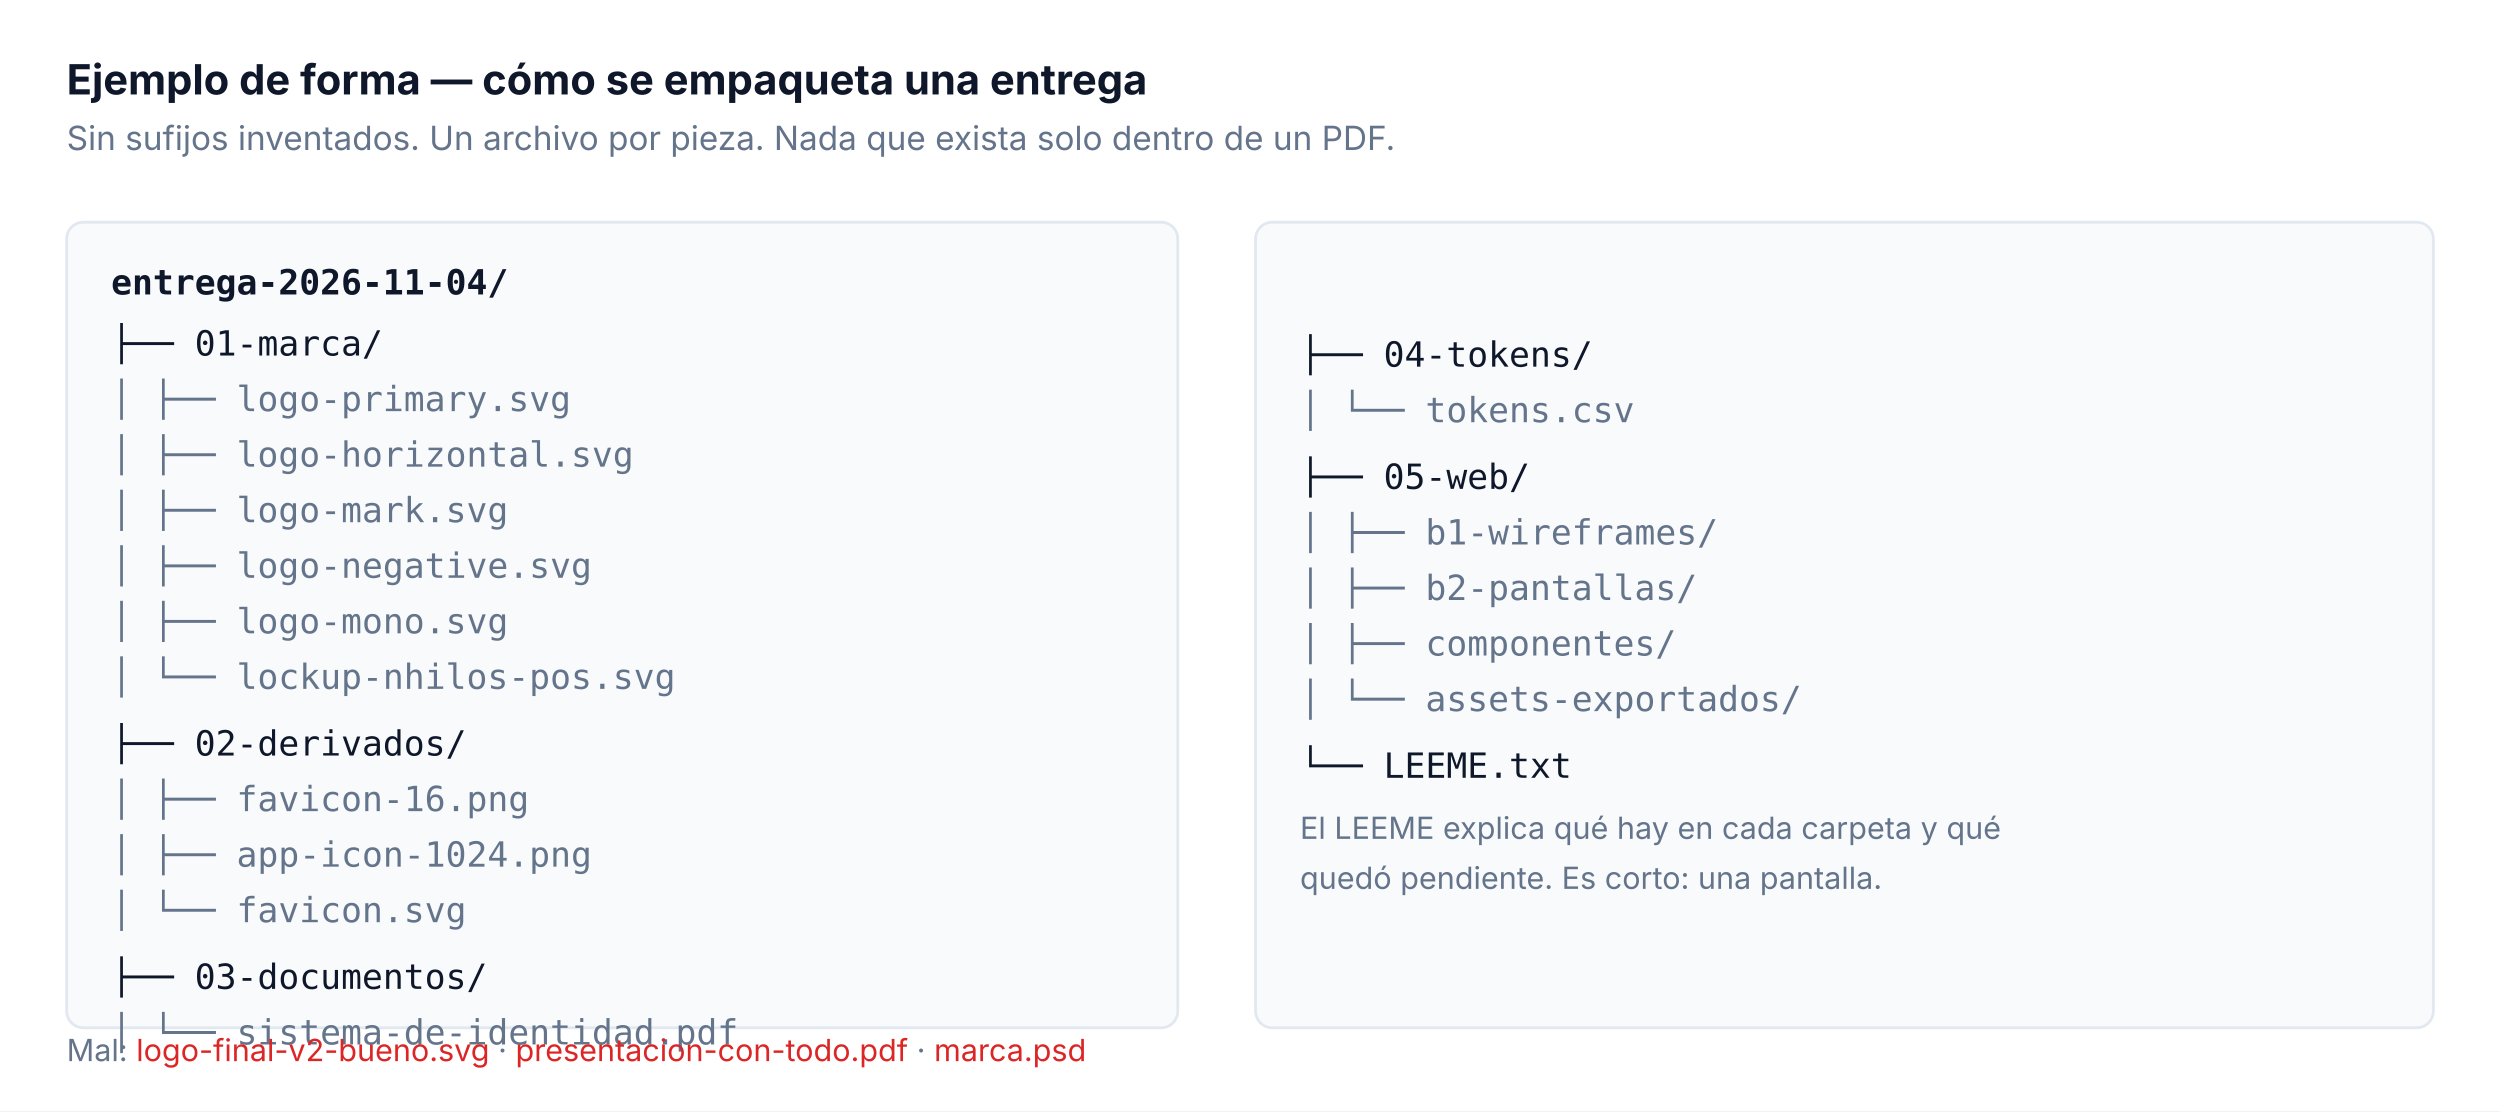
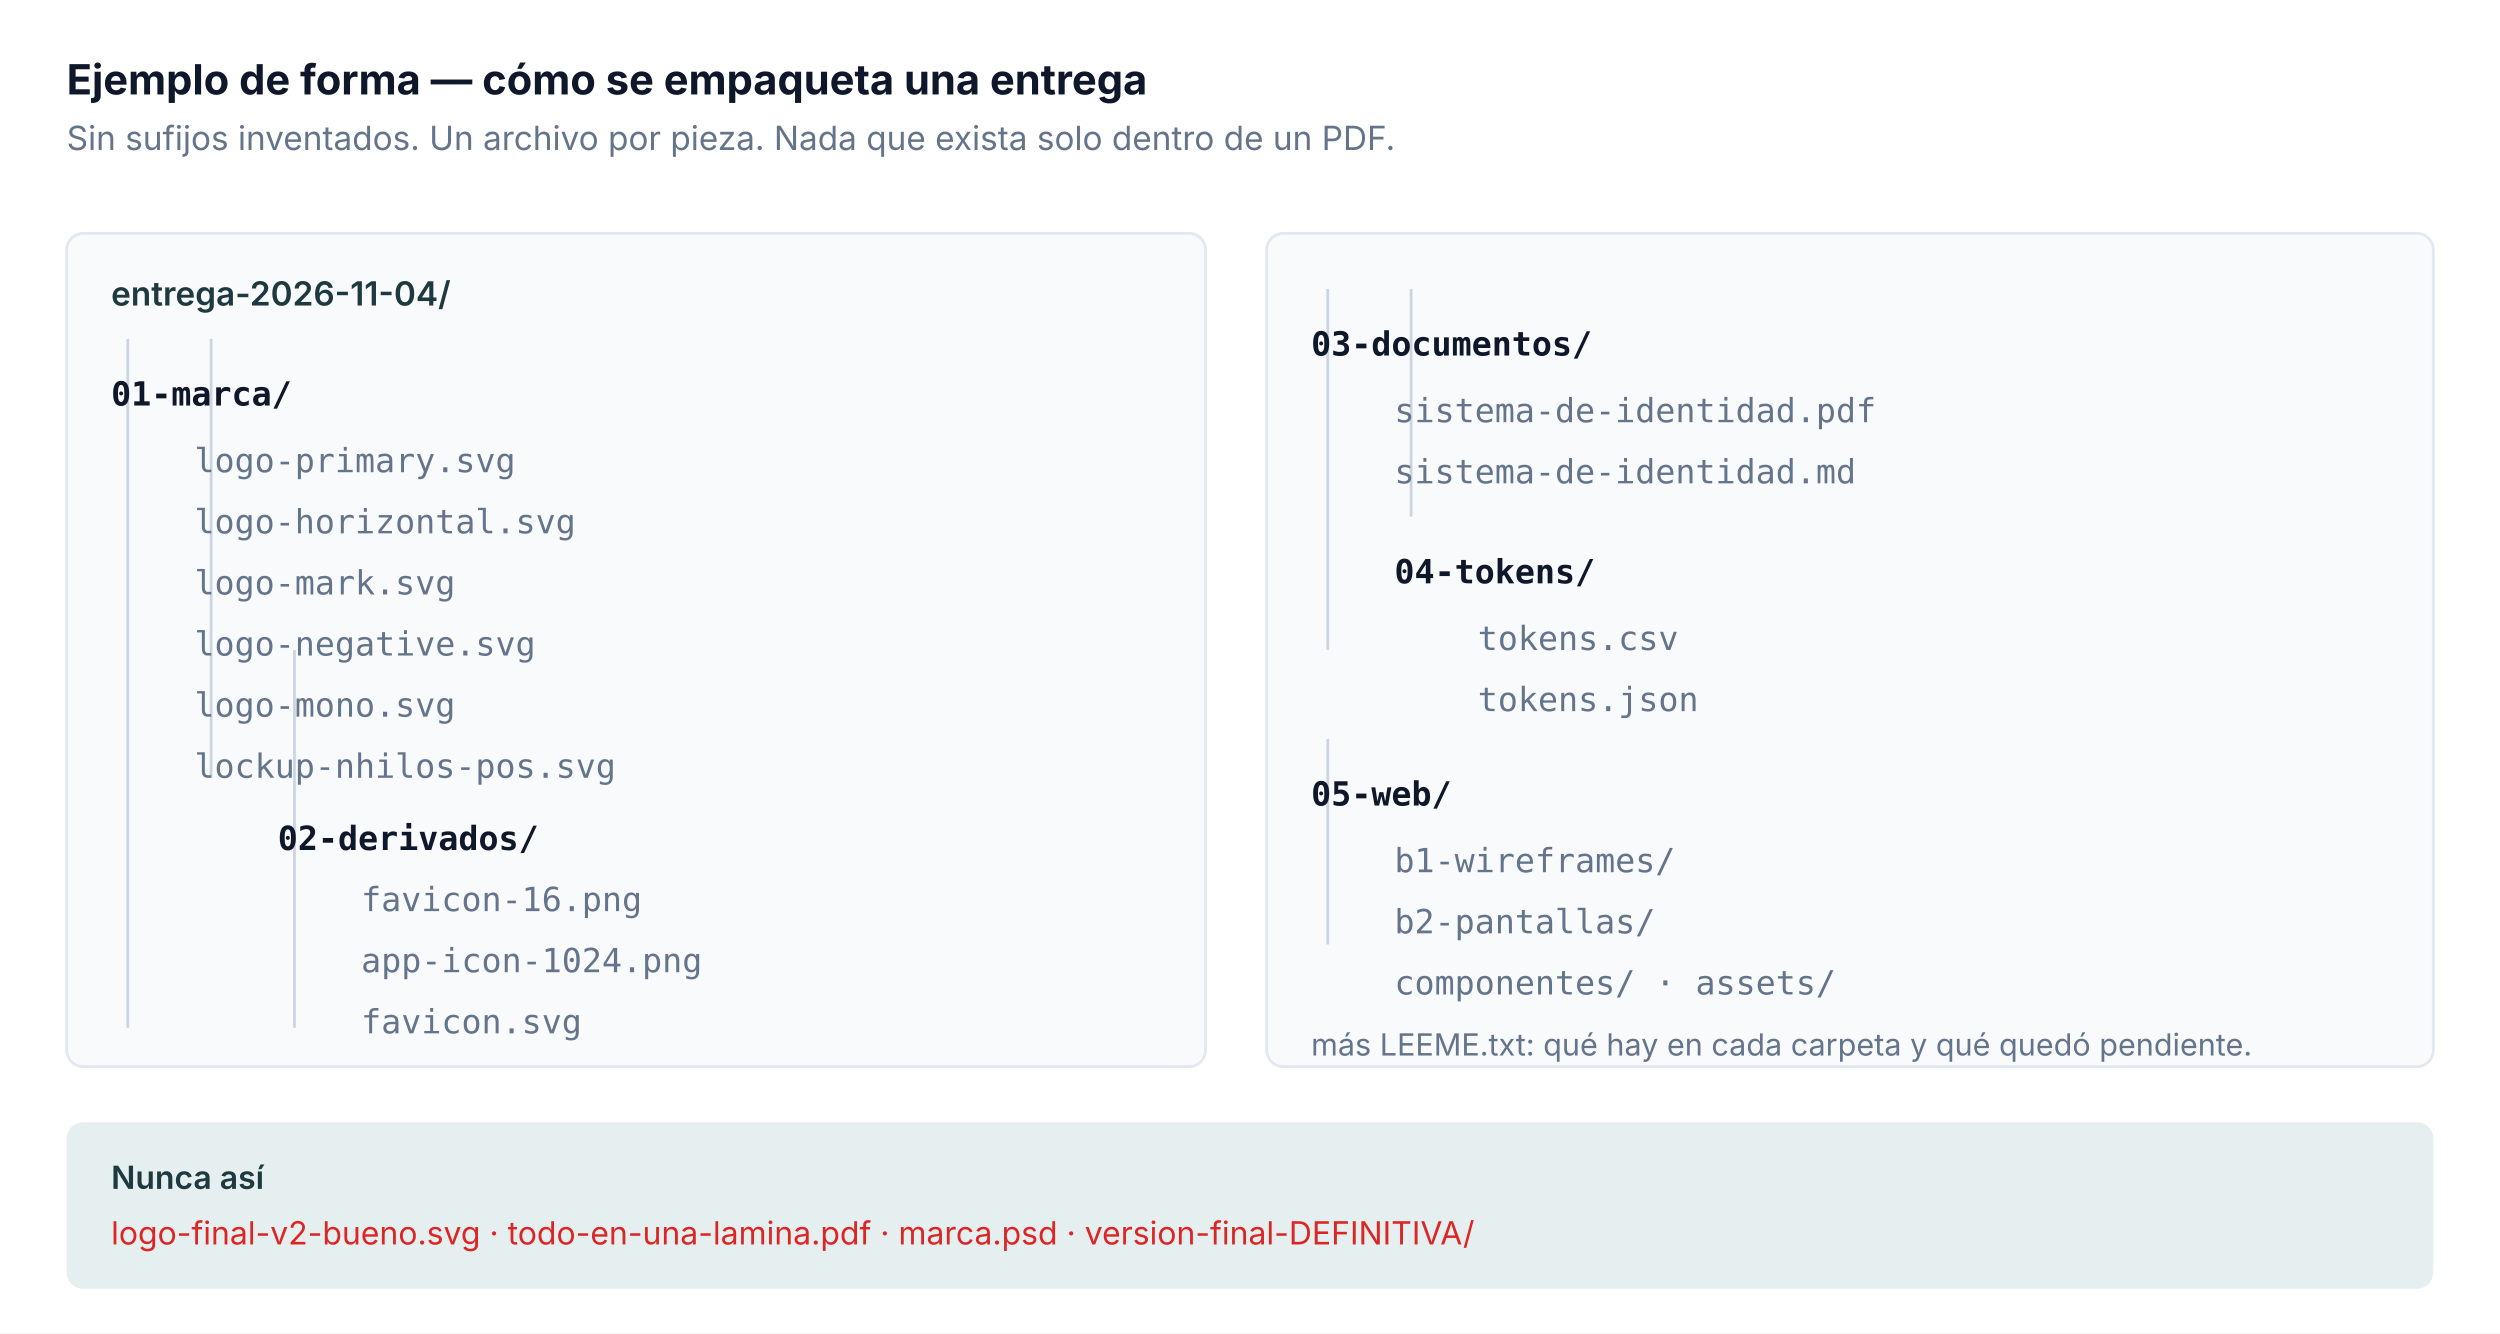
- <svg xmlns="http://www.w3.org/2000/svg" viewBox="0 0 900 400" width="900" height="400" font-family="Inter, -apple-system, Segoe UI, Roboto, sans-serif">
-   <rect width="900" height="400" fill="#FFFFFF" />
+ <svg xmlns="http://www.w3.org/2000/svg" viewBox="0 0 900 480" width="900" height="480" font-family="Inter, -apple-system, Segoe UI, Roboto, sans-serif">
+   <rect width="900" height="480" fill="#FFFFFF" />
  <text x="24" y="34" font-size="15" font-weight="700" fill="#0F172A">Ejemplo de forma — cómo se empaqueta una entrega</text>
  <text x="24" y="54" font-size="12" fill="#64748B">Sin sufijos inventados. Un archivo por pieza. Nada que exista solo dentro de un PDF.</text>
-   <g transform="translate(24,80)" font-family="ui-monospace, SFMono-Regular, Menlo, monospace" font-size="12.5" fill="#0F172A">
-     <g transform="translate(0,0)">
-       <rect width="400" height="290" rx="6" fill="#F8FAFC" stroke="#E2E8F0" />
-       <g transform="translate(16,26)">
-         <text font-weight="700">entrega-2026-11-04/</text>
-         <text y="22">├── 01-marca/</text>
-         <text y="42" fill="#64748B">│   ├── logo-primary.svg</text>
-         <text y="62" fill="#64748B">│   ├── logo-horizontal.svg</text>
-         <text y="82" fill="#64748B">│   ├── logo-mark.svg</text>
-         <text y="102" fill="#64748B">│   ├── logo-negative.svg</text>
-         <text y="122" fill="#64748B">│   ├── logo-mono.svg</text>
-         <text y="142" fill="#64748B">│   └── lockup-nhilos-pos.svg</text>
-         <text y="166">├── 02-derivados/</text>
-         <text y="186" fill="#64748B">│   ├── favicon-16.png</text>
-         <text y="206" fill="#64748B">│   ├── app-icon-1024.png</text>
-         <text y="226" fill="#64748B">│   └── favicon.svg</text>
-         <text y="250">├── 03-documentos/</text>
-         <text y="270" fill="#64748B">│   └── sistema-de-identidad.pdf</text>
-       </g>
+   <g transform="translate(24,84)">
+     <rect width="410" height="300" rx="6" fill="#F8FAFC" stroke="#E2E8F0" />
+     <text x="16" y="26" font-size="12" font-weight="600" fill="#1E3A40">entrega-2026-11-04/</text>
+     <g stroke="#CBD5E1" stroke-width="1" fill="none">
+       <line x1="22" y1="38" x2="22" y2="286" />
+       <line x1="52" y1="38" x2="52" y2="196" />
+       <line x1="82" y1="150" x2="82" y2="286" />
    </g>
-     <g transform="translate(428,0)">
-       <rect width="424" height="290" rx="6" fill="#F8FAFC" stroke="#E2E8F0" />
-       <g transform="translate(16,26)">
-         <text y="26">├── 04-tokens/</text>
-         <text y="46" fill="#64748B">│   └── tokens.csv</text>
-         <text y="70">├── 05-web/</text>
-         <text y="90" fill="#64748B">│   ├── b1-wireframes/</text>
-         <text y="110" fill="#64748B">│   ├── b2-pantallas/</text>
-         <text y="130" fill="#64748B">│   ├── componentes/</text>
-         <text y="150" fill="#64748B">│   └── assets-exportados/</text>
-         <text y="174">└── LEEME.txt</text>
-       </g>
-       <g transform="translate(16,222)" font-family="Inter, sans-serif" font-size="11" fill="#64748B">
-         <text y="0">El LEEME explica qué hay en cada carpeta y qué</text>
-         <text y="18">quedó pendiente. Es corto: una pantalla.</text>
-       </g>
+     <g font-size="12" font-family="ui-monospace,Menlo,monospace">
+       <text x="16" y="62" fill="#0F172A" font-weight="700">01-marca/</text>
+       <text x="46" y="86" fill="#64748B">logo-primary.svg</text>
+       <text x="46" y="108" fill="#64748B">logo-horizontal.svg</text>
+       <text x="46" y="130" fill="#64748B">logo-mark.svg</text>
+       <text x="46" y="152" fill="#64748B">logo-negative.svg</text>
+       <text x="46" y="174" fill="#64748B">logo-mono.svg</text>
+       <text x="46" y="196" fill="#64748B">lockup-nhilos-pos.svg</text>
+       <text x="76" y="222" fill="#0F172A" font-weight="700">02-derivados/</text>
+       <text x="106" y="244" fill="#64748B">favicon-16.png</text>
+       <text x="106" y="266" fill="#64748B">app-icon-1024.png</text>
+       <text x="106" y="288" fill="#64748B">favicon.svg</text>
    </g>
  </g>
-   <g transform="translate(24,382)" font-family="Inter, sans-serif" font-size="11" fill="#64748B">
-     <text>Mal: <tspan fill="#DC2626">logo-final-v2-bueno.svg</tspan> · <tspan fill="#DC2626">presentacion-con-todo.pdf</tspan> · <tspan fill="#DC2626">marca.psd</tspan>
-     </text>
+   <g transform="translate(456,84)">
+     <rect width="420" height="300" rx="6" fill="#F8FAFC" stroke="#E2E8F0" />
+     <g stroke="#CBD5E1" stroke-width="1" fill="none">
+       <line x1="22" y1="20" x2="22" y2="150" />
+       <line x1="52" y1="20" x2="52" y2="102" />
+     </g>
+     <g font-size="12" font-family="ui-monospace,Menlo,monospace">
+       <text x="16" y="44" fill="#0F172A" font-weight="700">03-documentos/</text>
+       <text x="46" y="68" fill="#64748B">sistema-de-identidad.pdf</text>
+       <text x="46" y="90" fill="#64748B">sistema-de-identidad.md</text>
+       <text x="46" y="126" fill="#0F172A" font-weight="700">04-tokens/</text>
+       <text x="76" y="150" fill="#64748B">tokens.csv</text>
+       <text x="76" y="172" fill="#64748B">tokens.json</text>
+     </g>
+     <g stroke="#CBD5E1" stroke-width="1" fill="none">
+       <line x1="22" y1="182" x2="22" y2="256" />
+     </g>
+     <g font-size="12" font-family="ui-monospace,Menlo,monospace">
+       <text x="16" y="206" fill="#0F172A" font-weight="700">05-web/</text>
+       <text x="46" y="230" fill="#64748B">b1-wireframes/</text>
+       <text x="46" y="252" fill="#64748B">b2-pantallas/</text>
+       <text x="46" y="274" fill="#64748B">componentes/ · assets/</text>
+     </g>
+     <text x="16" y="296" font-family="Inter,sans-serif" font-size="11" fill="#64748B">más LEEME.txt: qué hay en cada carpeta y qué quedó pendiente.</text>
+   </g>
+   <g transform="translate(24,404)">
+     <rect width="852" height="60" rx="6" fill="#E6EFF0" />
+     <text x="16" y="24" font-size="11.5" fill="#1E3A40" font-weight="600">Nunca así</text>
+     <text x="16" y="44" font-size="11.5" fill="#DC2626">logo-final-v2-bueno.svg  ·  todo-en-una-lamina.pdf  ·  marca.psd  ·  version-final-DEFINITIVA/</text>
  </g>
</svg>
